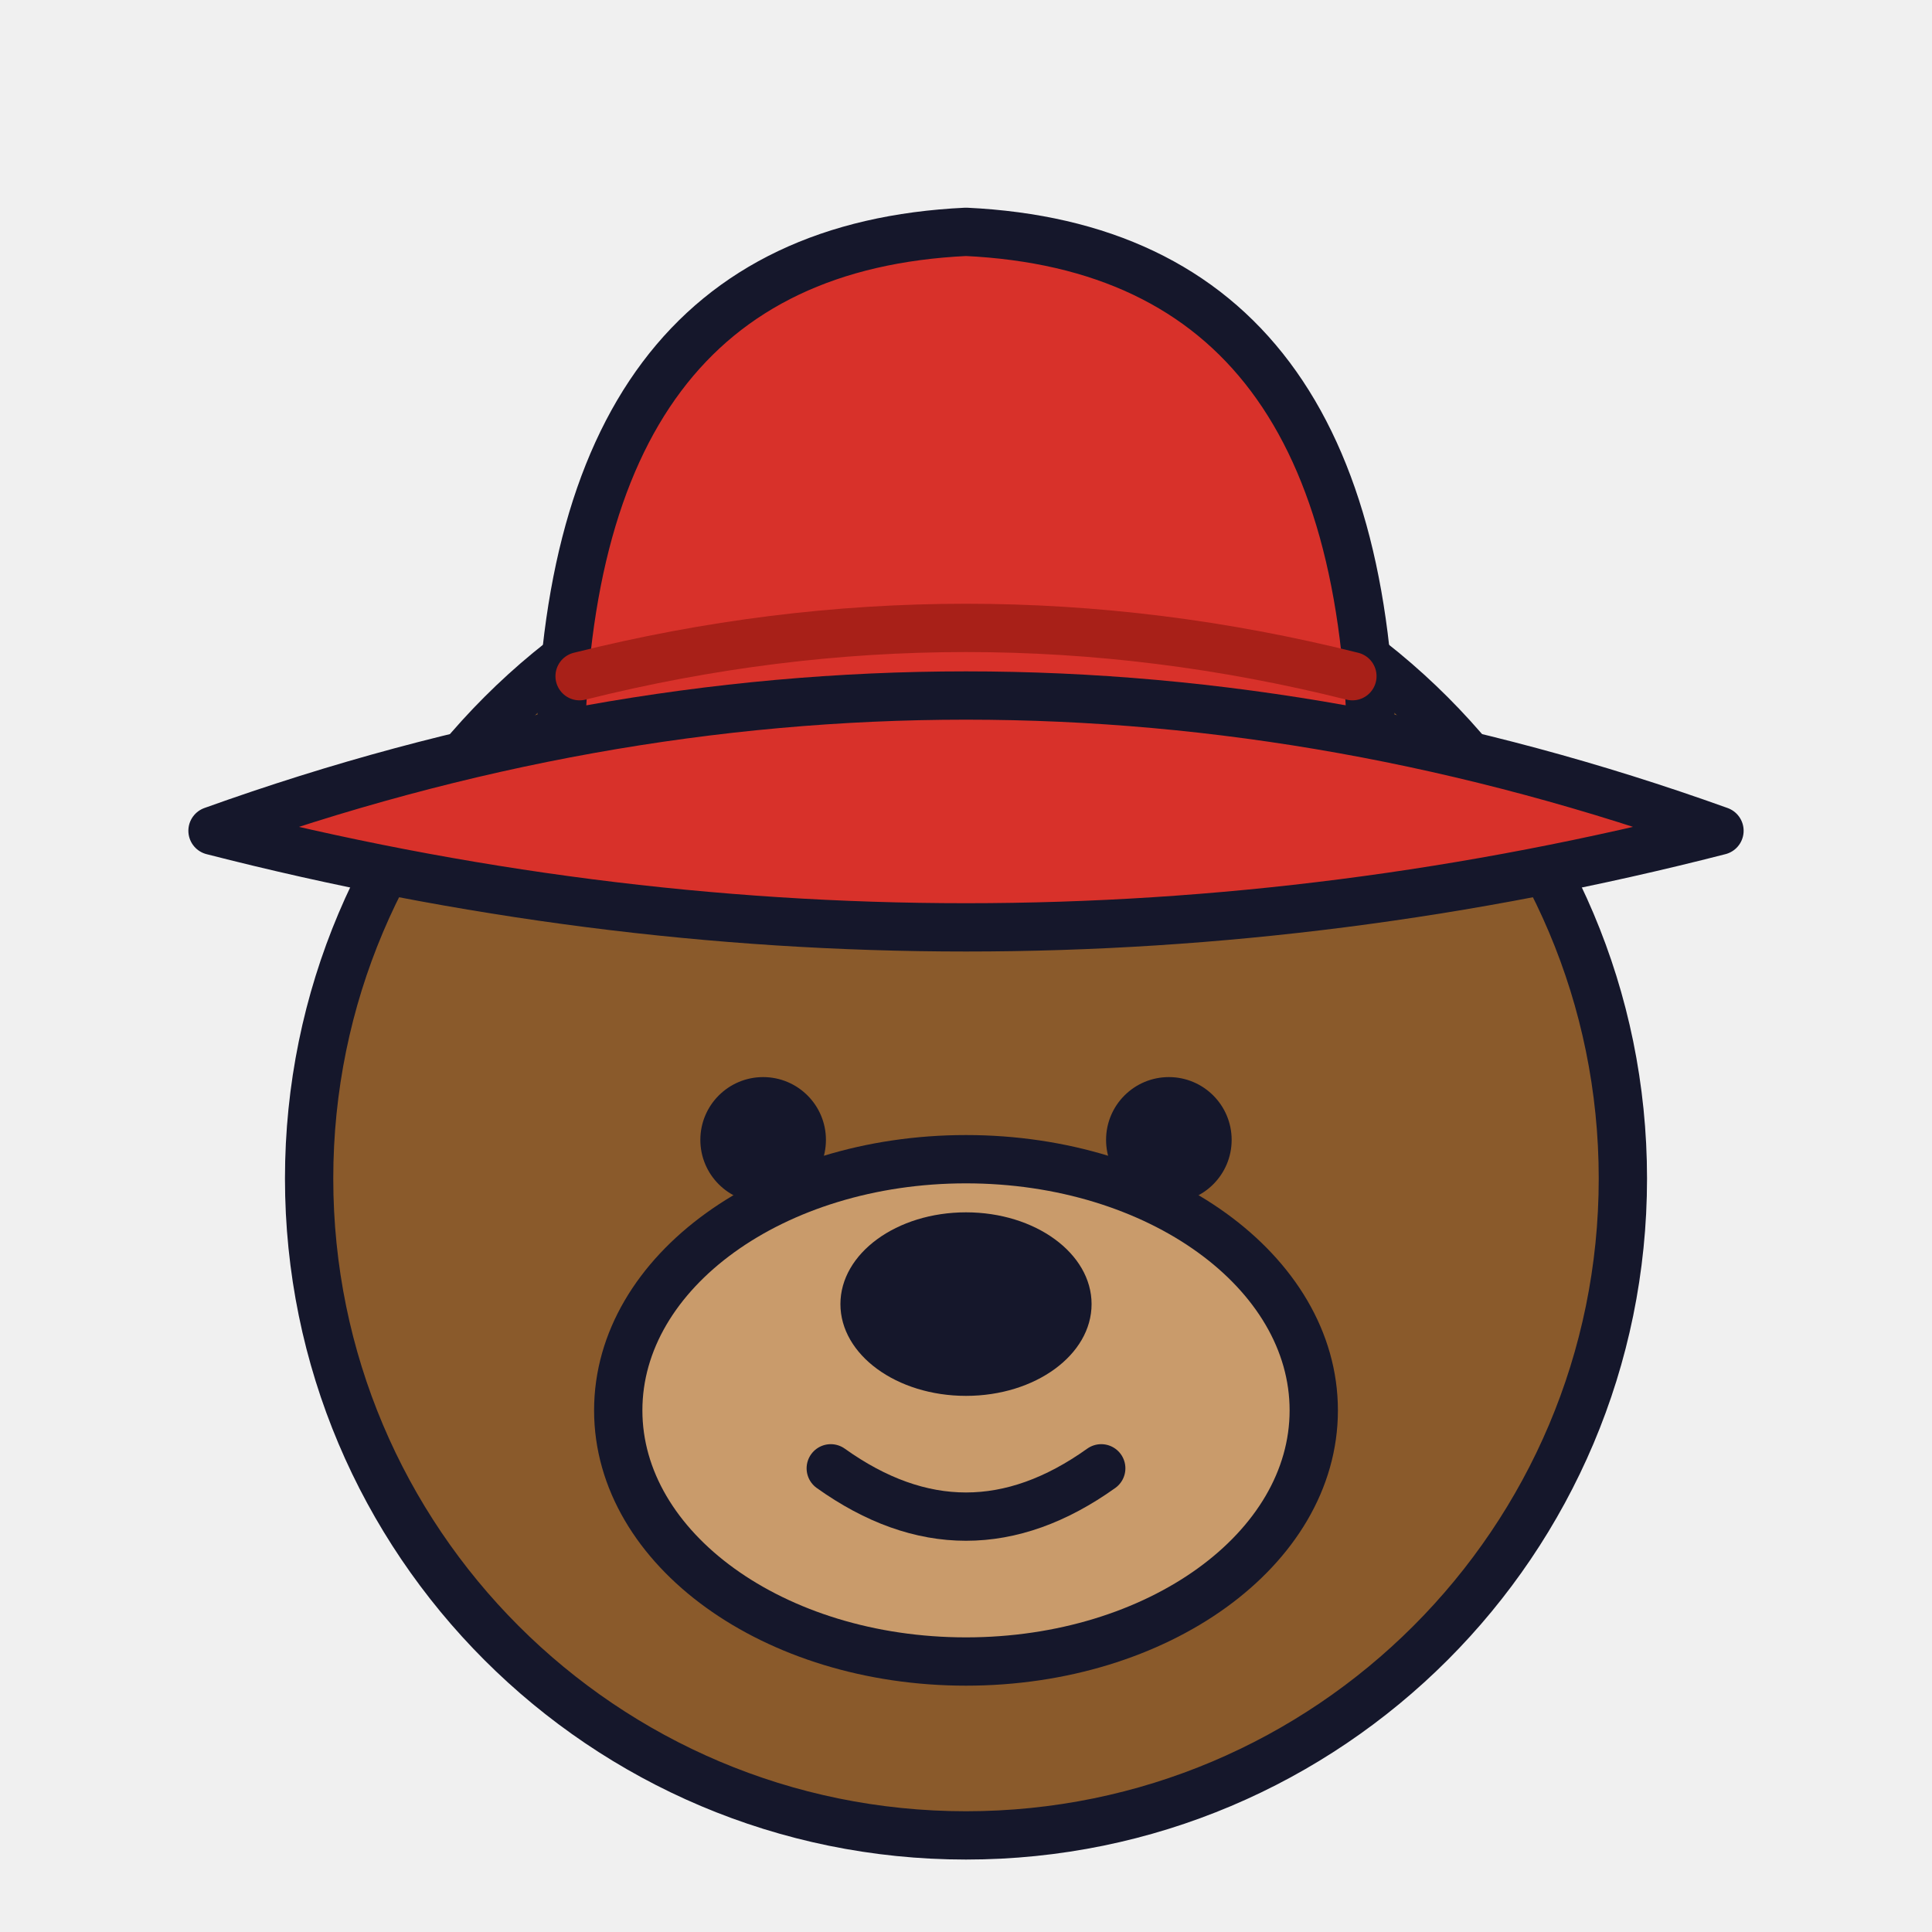
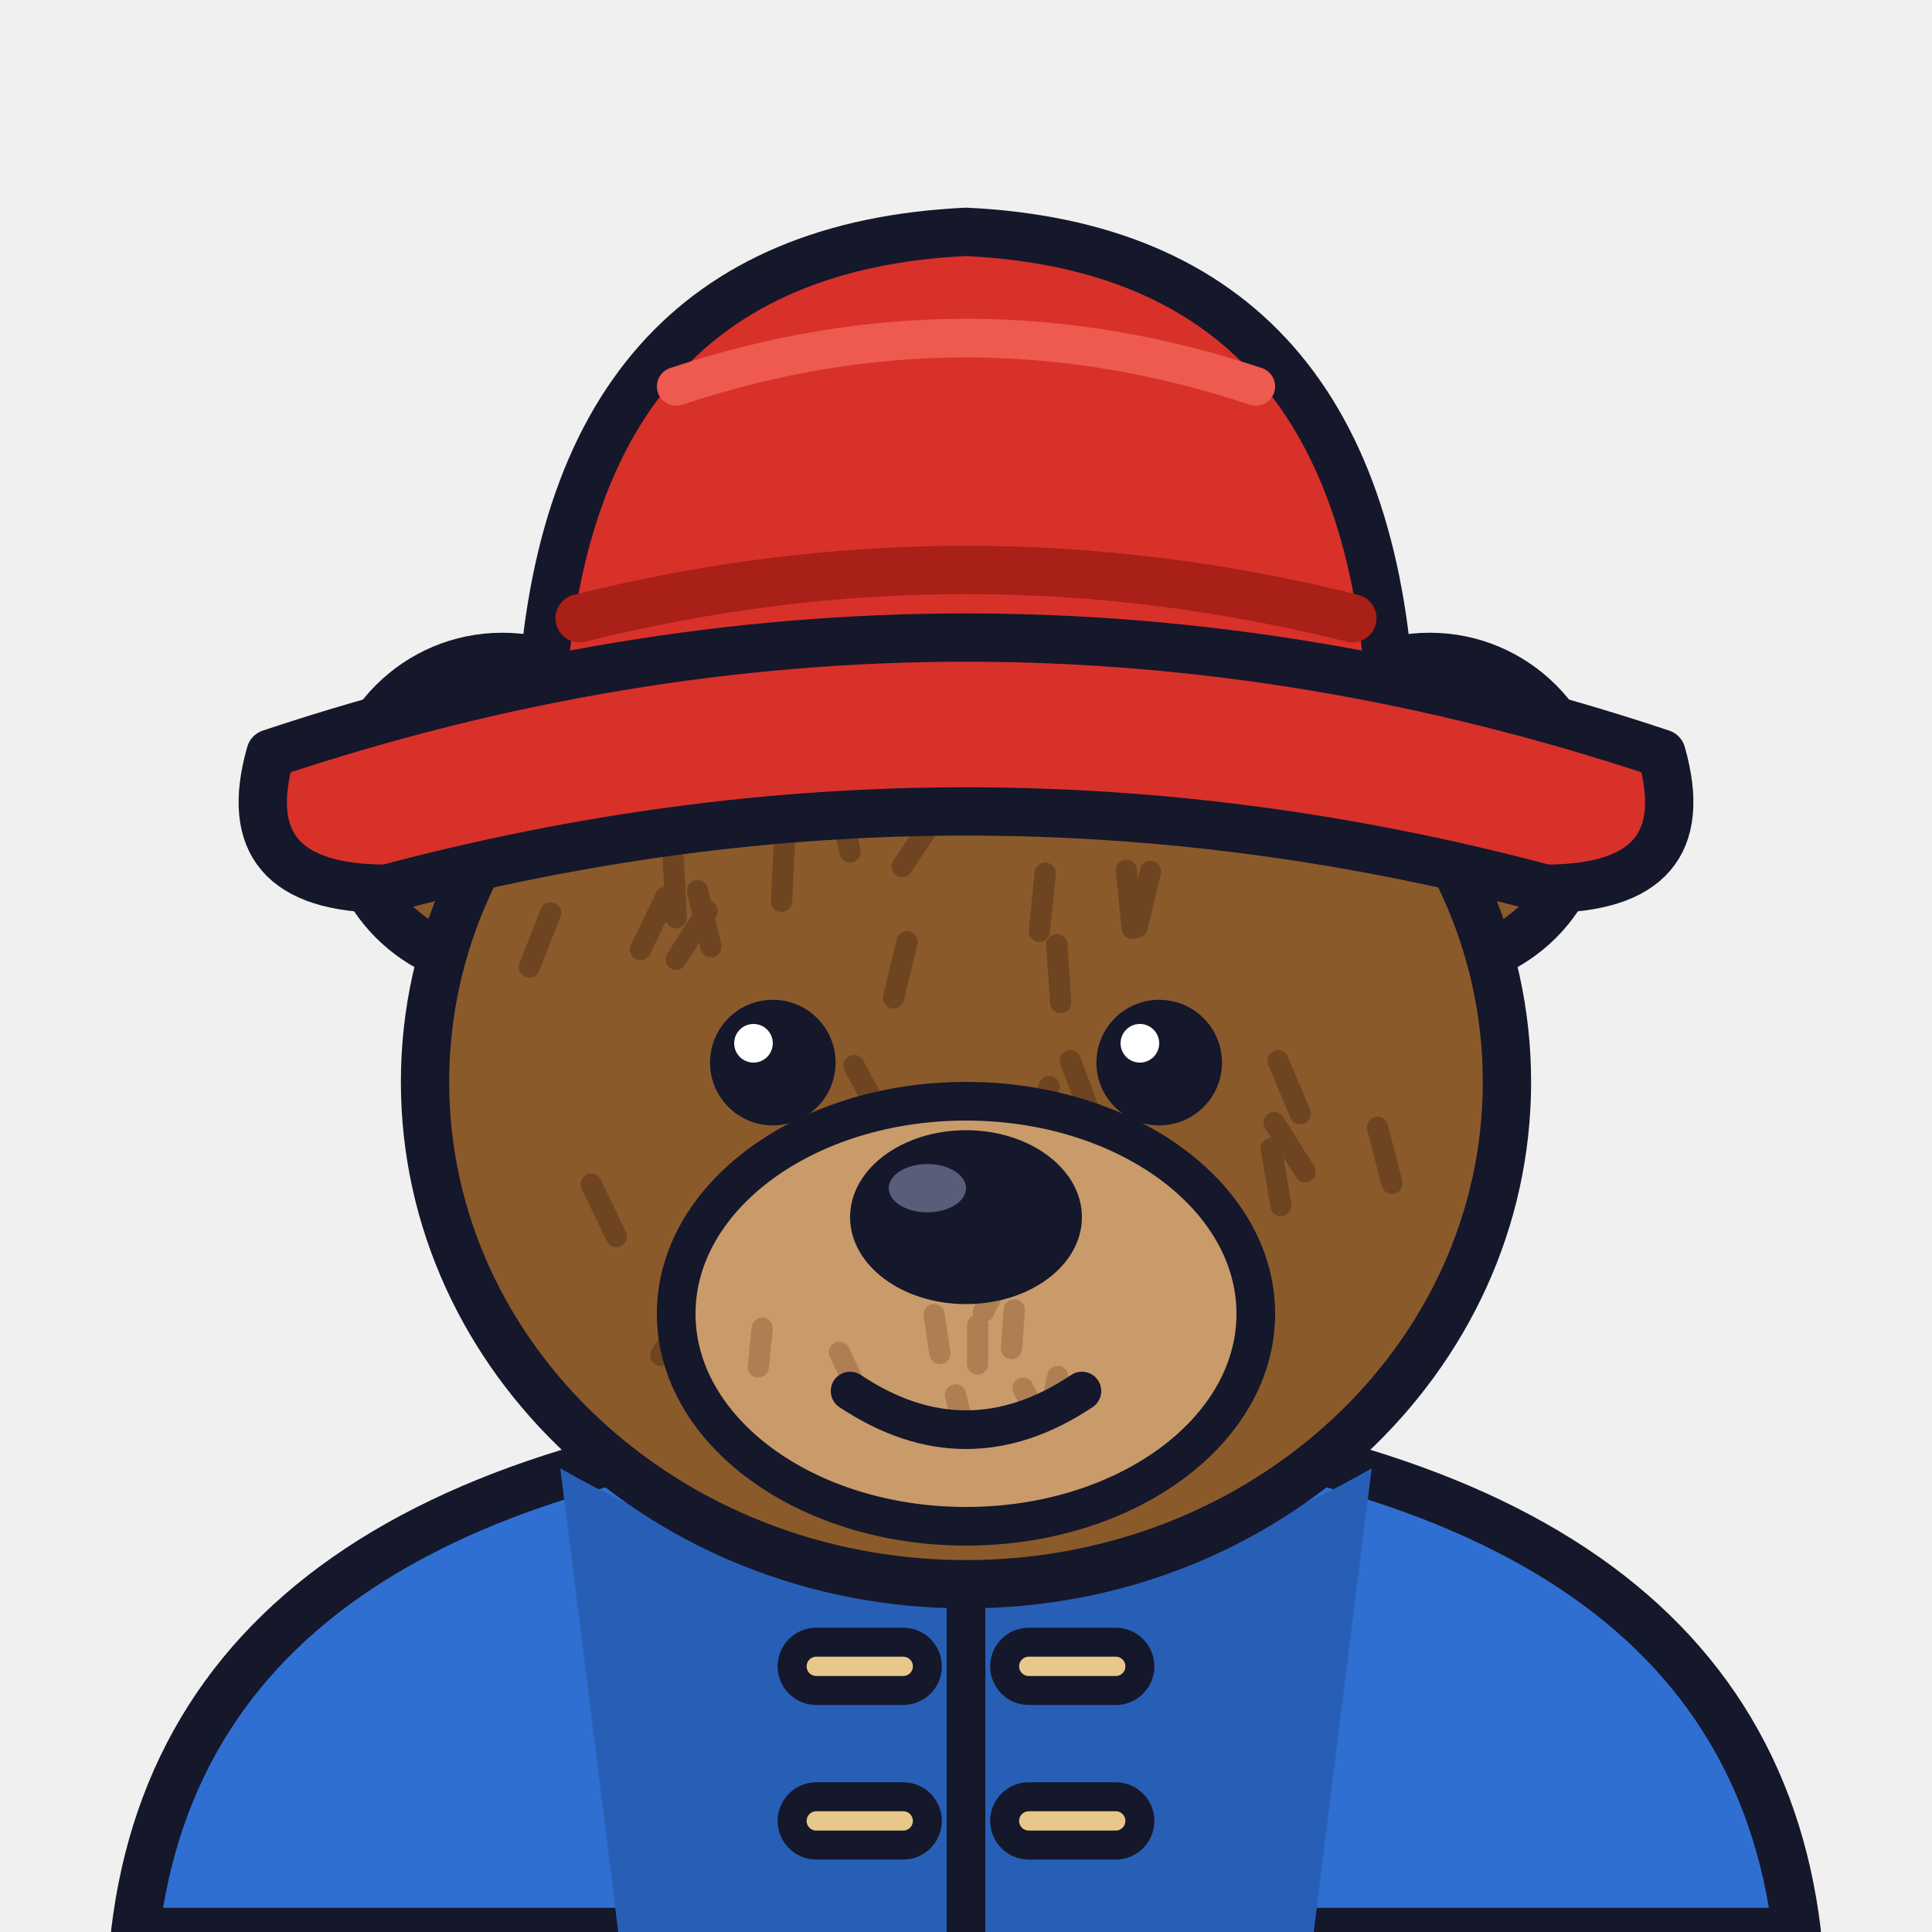
<svg xmlns="http://www.w3.org/2000/svg" viewBox="0 0 200 200" role="img" aria-label="Paddington">
-   <circle cx="100" cy="122" r="68" fill="#8A5A2B" stroke="#15172B" stroke-width="5" stroke-linejoin="round" stroke-linecap="round" />
-   <ellipse cx="100" cy="146" rx="36" ry="26" fill="#C99B6B" stroke="#15172B" stroke-width="5" stroke-linejoin="round" stroke-linecap="round" />
-   <circle cx="79" cy="118" r="6.5" fill="#15172B" />
-   <circle cx="121" cy="118" r="6.5" fill="#15172B" />
-   <ellipse cx="100" cy="135" rx="13" ry="9.5" fill="#15172B" />
-   <path d="M86 152 Q100 162 114 152" fill="none" stroke="#15172B" stroke-width="5" stroke-linejoin="round" stroke-linecap="round" />
-   <path d="M58 80 Q58 26 100 24 Q142 26 142 80Z" fill="#D8312A" stroke="#15172B" stroke-width="5" stroke-linejoin="round" stroke-linecap="round" />
-   <path d="M22 86 Q100 58 178 86 Q100 106 22 86Z" fill="#D8312A" stroke="#15172B" stroke-width="5" stroke-linejoin="round" stroke-linecap="round" />
-   <path d="M60 70 Q100 60 140 70" fill="none" stroke="#A82018" stroke-width="5" stroke-linecap="round" />
+   <path d="M14 200 Q20 150 100 146 Q180 150 186 200Z" fill="#2F6FD1" stroke="#15172B" stroke-width="5" stroke-linejoin="round" stroke-linecap="round" />
+   <path d="M58 152 Q100 176 142 152 L136 200 L64 200Z" fill="#285FB6" />
+   <path d="M100 164 V200" stroke="#15172B" stroke-width="4" />
+   <rect x="82" y="170" width="14" height="5" rx="2.5" fill="#E8C88A" stroke="#15172B" stroke-width="3" stroke-linejoin="round" stroke-linecap="round" />
+   <rect x="104" y="170" width="14" height="5" rx="2.5" fill="#E8C88A" stroke="#15172B" stroke-width="3" stroke-linejoin="round" stroke-linecap="round" />
+   <rect x="82" y="186" width="14" height="5" rx="2.5" fill="#E8C88A" stroke="#15172B" stroke-width="3" stroke-linejoin="round" stroke-linecap="round" />
+   <rect x="104" y="186" width="14" height="5" rx="2.5" fill="#E8C88A" stroke="#15172B" stroke-width="3" stroke-linejoin="round" stroke-linecap="round" />
+   <circle cx="52" cy="84" r="16" fill="#8A5A2B" stroke="#15172B" stroke-width="5" stroke-linejoin="round" stroke-linecap="round" />
+   <circle cx="148" cy="84" r="16" fill="#8A5A2B" stroke="#15172B" stroke-width="5" stroke-linejoin="round" stroke-linecap="round" />
+   <circle cx="52" cy="84" r="7" fill="#5E3B1A" />
+   <circle cx="148" cy="84" r="7" fill="#5E3B1A" />
+   <ellipse cx="100" cy="112" rx="56" ry="52" fill="#8A5A2B" stroke="#15172B" stroke-width="5" stroke-linejoin="round" stroke-linecap="round" />
+   <path d="M91.7 119.9 l-1.1 5.9 M131.6 118.9 l1.0 5.9 M131.9 116.2 l3.2 5.1 M88.4 110.3 l2.8 5.3 M61.2 122.6 l2.6 5.4 M106.4 137.2 l-3.1 5.2 M73.2 94.3 l-3.2 5.0 M142.6 116.7 l1.5 5.8 M110.2 116.8 l1.4 5.8 M108.2 90.4 l-0.6 6.0 M81.2 87.3 l-0.3 6.0 M110.8 109.8 l2.1 5.6 M86.7 82.3 l1.3 5.9 M72.2 92.2 l1.4 5.8 M111.0 73.8 l1.8 5.7 M68.9 92.9 l-2.6 5.4 M96.7 84.7 l-3.3 5.0 M122.9 123.5 l-1.8 5.7 M119.4 128.8 l3.2 5.1 M79.4 75.5 l-0.5 6.0 M119.1 90.2 l-1.4 5.8 M69.7 89.0 l0.3 6.0 M125.0 73.2 l0.2 6.0 M93.9 97.5 l-1.4 5.8 M71.2 74.2 l-2.3 5.6 M93.6 130.3 l-1.2 5.9 M132.3 109.8 l2.3 5.5 M108.6 112.5 l-1.9 5.7 M116.4 120.5 l0.8 5.9 M109.4 97.8 l0.4 6.0 M57.0 94.5 l-2.2 5.6 M116.6 90.1 l0.6 6.0 M71.5 135.2 l-3.1 5.1 M111.7 119.6 l1.9 5.7" stroke="#6E4520" stroke-width="2.2" stroke-linecap="round" fill="none" />
+   <ellipse cx="100" cy="136" rx="30" ry="22" fill="#C99B6B" stroke="#15172B" stroke-width="4" stroke-linejoin="round" stroke-linecap="round" />
+   <path d="M86.9 140.0 l1.7 3.6 M101.2 137.2 l-0.0 4.0 M105.0 135.6 l-0.3 4.0 M96.7 136.1 l0.6 4.0 M95.7 129.0 l-1.1 3.9 M105.9 143.7 l1.8 3.6 M78.9 137.5 l-0.4 4.0 M102.1 129.4 l-1.2 3.8 M109.5 142.5 l-0.8 3.9 M97.8 129.0 l1.9 3.5 M98.9 144.4 l1.0 3.9 M103.6 132.2 l-1.8 3.6" stroke="#AE7F52" stroke-width="2.2" stroke-linecap="round" fill="none" />
+   <circle cx="80" cy="110" r="6.5" fill="#15172B" />
+   <circle cx="120" cy="110" r="6.5" fill="#15172B" />
+   <circle cx="78" cy="108" r="2" fill="#fff" />
+   <circle cx="118" cy="108" r="2" fill="#fff" />
+   <ellipse cx="100" cy="126" rx="12" ry="9" fill="#15172B" />
+   <ellipse cx="96" cy="123" rx="4" ry="2.5" fill="#5a5d7a" />
+   <path d="M88 144 Q100 152 112 144" fill="none" stroke="#15172B" stroke-width="4" stroke-linejoin="round" stroke-linecap="round" />
+   <path d="M56 74 Q58 26 100 24 Q142 26 144 74Z" fill="#D8312A" stroke="#15172B" stroke-width="5" stroke-linejoin="round" stroke-linecap="round" />
+   <path d="M28 78 Q100 54 172 78 Q176 92 160 92 Q100 76 40 92 Q24 92 28 78Z" fill="#D8312A" stroke="#15172B" stroke-width="5" stroke-linejoin="round" stroke-linecap="round" />
+   <path d="M60 64 Q100 54 140 64" fill="none" stroke="#A82018" stroke-width="5" stroke-linecap="round" />
+   <path d="M70 40 Q100 30 130 40" fill="none" stroke="#EE5A4F" stroke-width="4" stroke-linecap="round" />
</svg>
